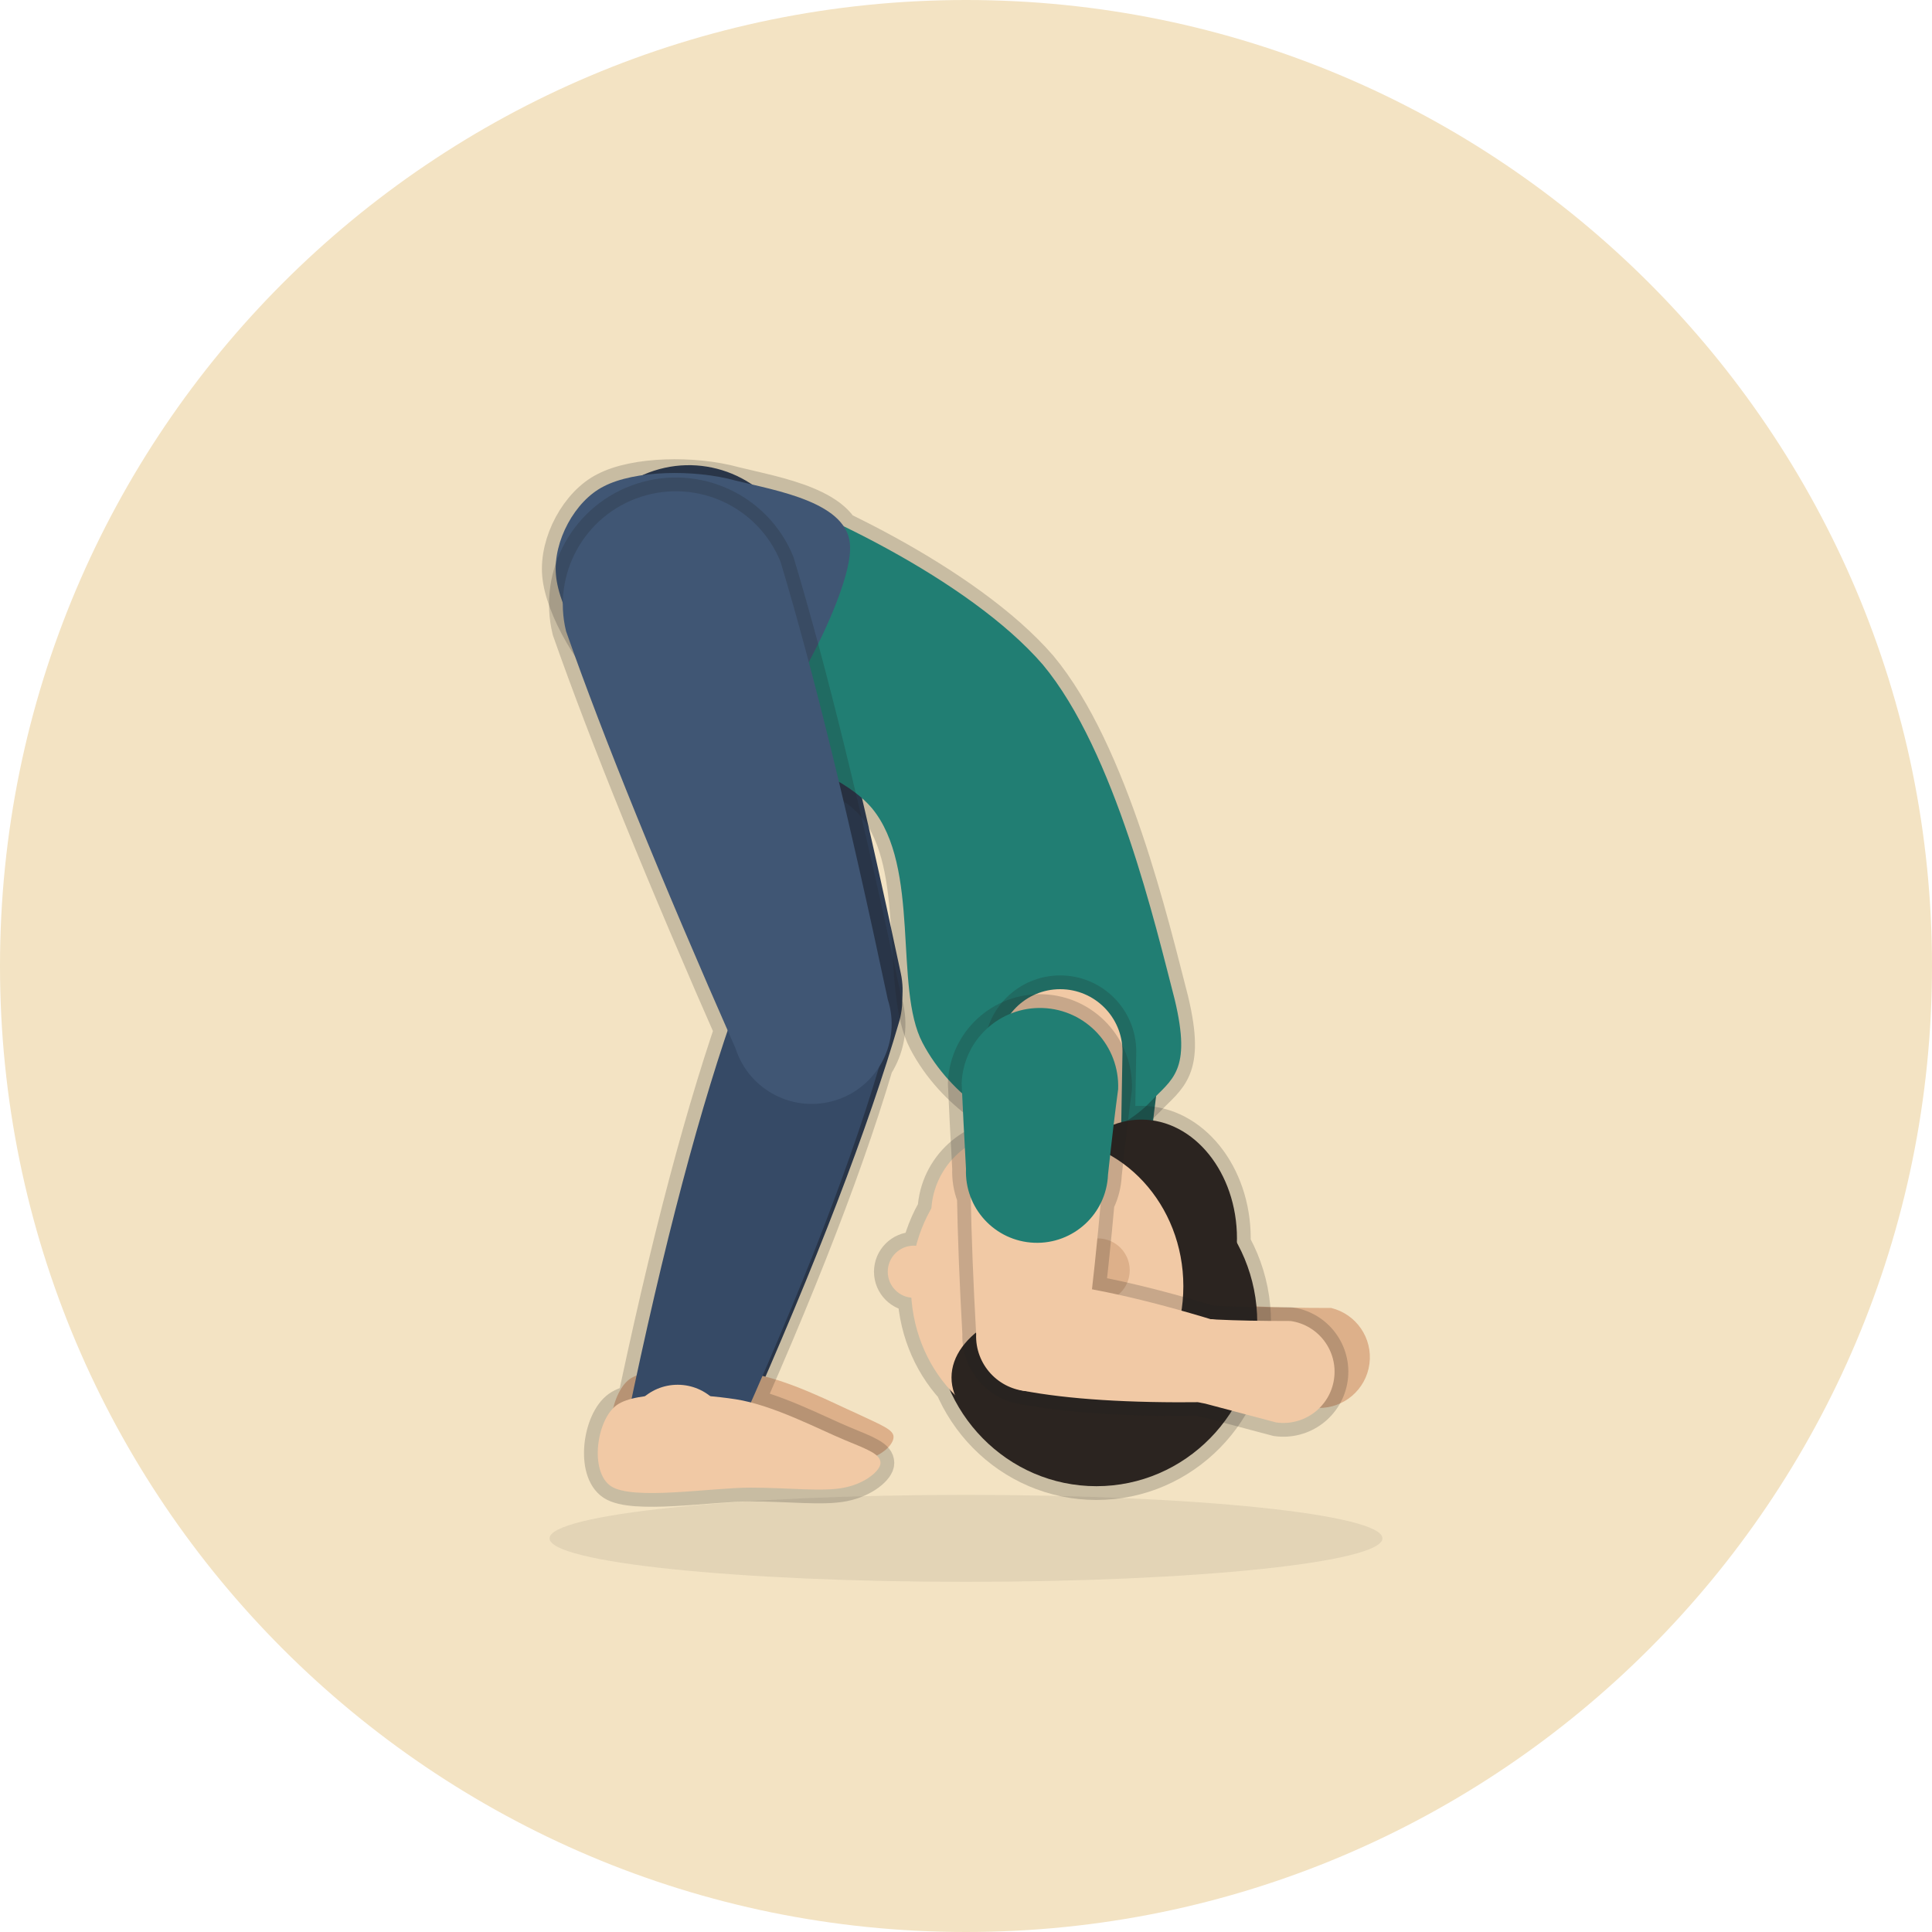
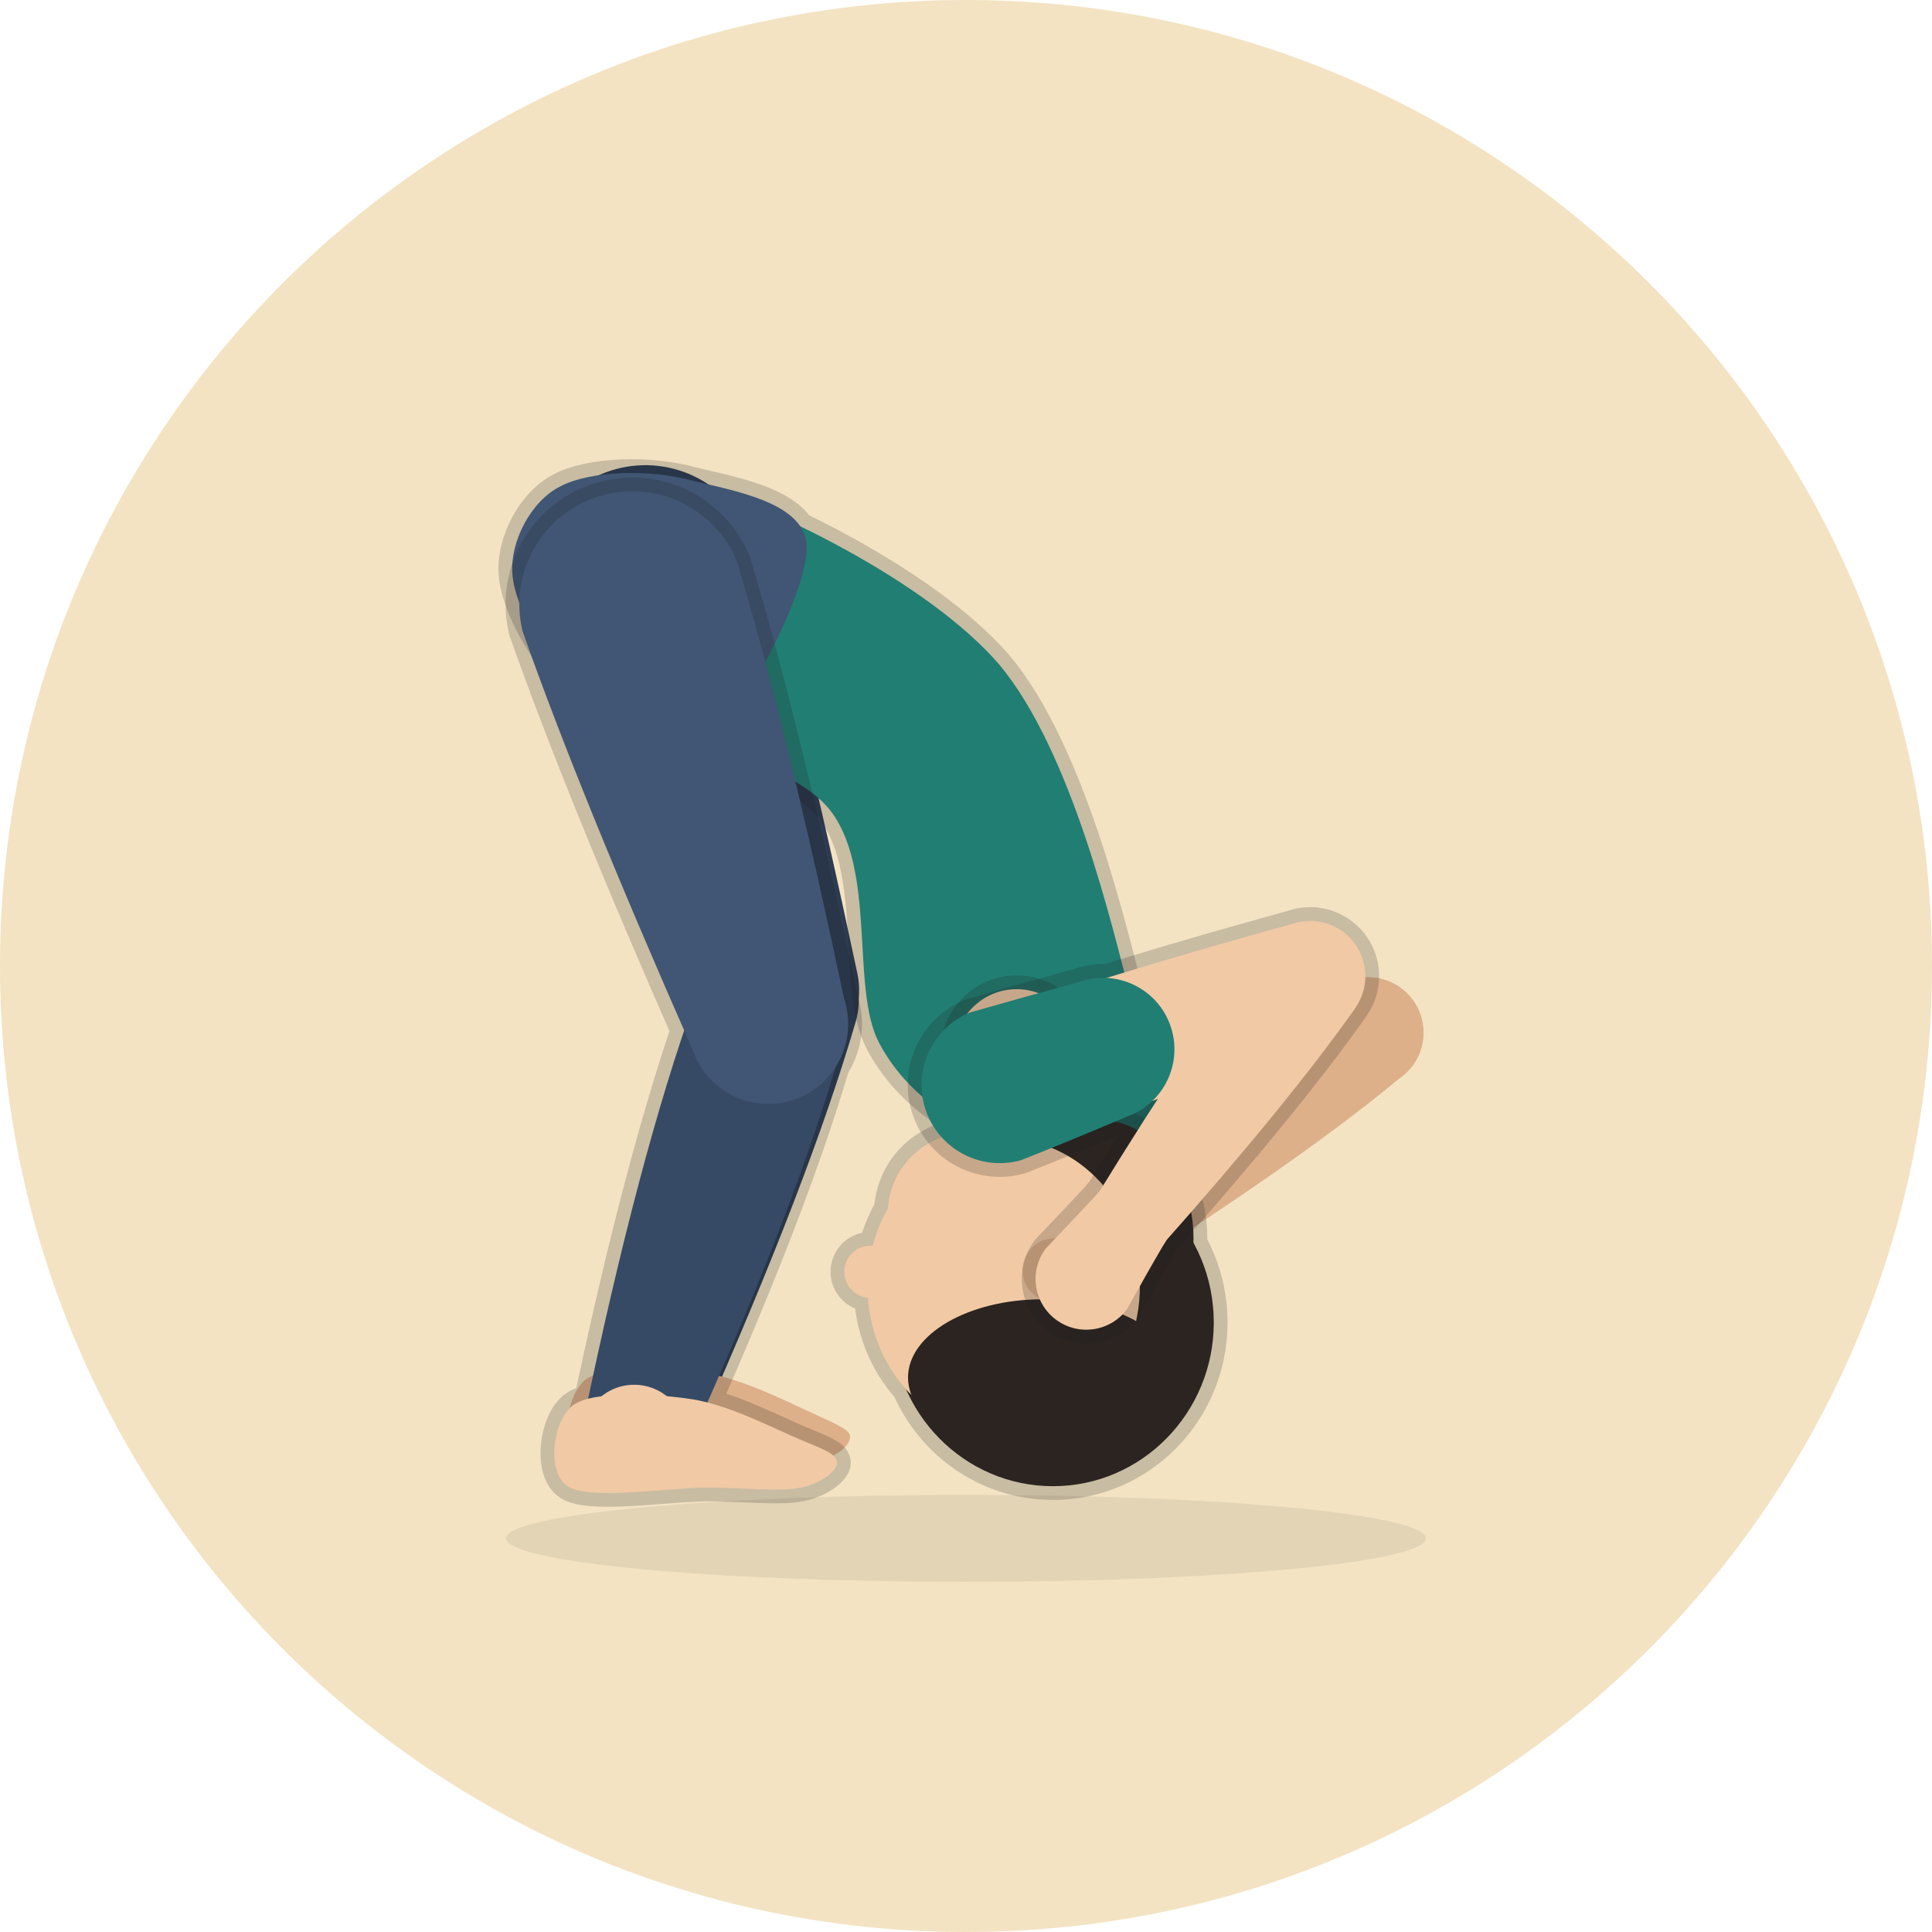
<svg xmlns="http://www.w3.org/2000/svg" viewBox="0 0 200 200" width="400" height="400" role="img" aria-label="Standing figure in profile folded forward with knees bent and arms folded, hanging below the head.">
  <circle cx="100" cy="100" r="100" fill="#F3E3C3" />
  <clipPath id="c15i7159">
    <circle cx="100" cy="100" r="100" />
  </clipPath>
  <g clip-path="url(#c15i7159)">
    <g transform="translate(100.0 157.0) scale(1.500)">
-       <ellipse cx="0" cy="1.5" rx="28.738" ry="3" fill="#20211F" opacity="0.08" />
+       <ellipse cx="0" cy="1.5" rx="31.739" ry="3" fill="#20211F" opacity="0.08" />
      <g>
-         <path d="M3.2 -30.8Q2.9 -24.2 3.5 -13.5A3.8 3.8 0 0 0 11.1 -13.2Q12.4 -23.9 12.6 -30.4A4.7 4.7 0 0 0 3.2 -30.8Z" fill="#DDB08A" />
-         <path d="M2.5 -30.8Q2.6 -28.6 2.8 -24.9A4.9 4.9 0 0 0 12.6 -24.6Q13.0 -28.2 13.3 -30.4A5.4 5.4 0 0 0 2.5 -30.8Z" fill="#1B6A61" />
-         <path d="M6.8 -9.6Q11.5 -8.7 19.4 -8.8A2.8 2.8 0 0 0 20.2 -14.4Q12.6 -16.7 7.8 -17.1A3.8 3.8 0 0 0 6.8 -9.6Z" fill="#DDB08A" />
-         <path d="M19.4 -8.7Q21.2 -8.3 24.3 -7.5A3.5 3.5 0 0 0 25.2 -14.4Q22.1 -14.4 20.2 -14.5A2.9 2.9 0 0 0 19.4 -8.7Z" fill="#DDB08A" />
+         <path d="M5.5 -25.9Q14.2 -27.0 28.2 -29.6A3.8 3.8 0 0 0 27.3 -37.2Q13.0 -36.4 4.3 -35.3A4.7 4.7 0 0 0 5.5 -25.9Z" fill="#DDB08A" />
+         <path d="M5.6 -25.2Q8.5 -25.8 13.3 -26.7A4.9 4.9 0 0 0 12.1 -36.4Q7.2 -36.1 4.3 -36.0A5.4 5.4 0 0 0 5.6 -25.2Z" fill="#1B6A61" />
+         <path d="M25.4 -36.4Q19.0 -31.6 9.5 -22.6A2.8 2.8 0 0 0 13.0 -18.2Q24.0 -25.3 30.1 -30.4A3.8 3.8 0 0 0 25.4 -36.4Z" fill="#DDB08A" />
+         <path d="M9.5 -22.7Q7.8 -21.7 5.2 -20.0A3.5 3.5 0 0 0 9.5 -14.6Q11.7 -16.8 13.1 -18.1A2.9 2.9 0 0 0 9.5 -22.7Z" fill="#DDB08A" />
      </g>
      <g>
-         <path d="M-14.7 -37.4Q-18.6 -26.7 -22.5 -8.4A3.7 3.7 0 0 0 -15.4 -6.1Q-7.8 -23.2 -4.6 -34.2A5.3 5.3 0 0 0 -14.7 -37.4Z" fill="#2C3B52" />
-         <path d="M-26.7 -62.9Q-22.8 -51.8 -14.9 -34.1A5.5 5.5 0 0 0 -4.5 -37.5Q-8.5 -56.4 -11.9 -67.7A7.8 7.8 0 0 0 -26.7 -62.9Z" fill="#2C3B52" />
-         <path d="M-19.0 -3.7A3.6 3.6 0.0 1 0 -19.0 -10.9A3.6 3.6 0.0 1 0 -19.0 -3.7Z" fill="#DDB08A" />
-         <path d="M-23.2 -9.5C-24.6 -8.5 -25.1 -4.8 -23.6 -3.9C-22.0 -2.9 -16.6 -3.8 -14.0 -3.8C-11.3 -3.7 -9.0 -3.5 -7.5 -3.8C-6.0 -4.0 -5.0 -4.9 -5.0 -5.5C-5.0 -6.0 -5.8 -6.3 -7.5 -7.1C-9.1 -7.8 -12.3 -9.5 -15.0 -9.9C-17.6 -10.3 -21.7 -10.5 -23.2 -9.5Z" fill="#DDB08A" />
+         <path d="M-17.7 -37.4Q-21.6 -26.7 -25.5 -8.4A3.7 3.7 0 0 0 -18.4 -6.1Q-10.8 -23.2 -7.6 -34.2A5.3 5.3 0 0 0 -17.7 -37.4Z" fill="#2C3B52" />
+         <path d="M-29.7 -62.9Q-25.8 -51.8 -17.9 -34.1A5.5 5.5 0 0 0 -7.5 -37.5Q-11.5 -56.4 -14.9 -67.7A7.8 7.8 0 0 0 -29.7 -62.9Z" fill="#2C3B52" />
+         <path d="M-22.0 -3.7A3.6 3.6 0.0 1 0 -22.0 -10.9A3.6 3.6 0.0 1 0 -22.0 -3.7Z" fill="#DDB08A" />
+         <path d="M-26.2 -9.5C-27.6 -8.5 -28.1 -4.8 -26.6 -3.9C-25.0 -2.9 -19.6 -3.8 -17.0 -3.8C-14.3 -3.7 -12.0 -3.5 -10.5 -3.8C-9.0 -4.0 -8.0 -4.9 -8.0 -5.5C-8.0 -6.0 -8.8 -6.3 -10.5 -7.1C-12.1 -7.8 -15.3 -9.5 -18.0 -9.9C-20.6 -10.3 -24.7 -10.5 -26.2 -9.5Z" fill="#DDB08A" />
      </g>
      <g>
-         <path d="M-16.0 -71.4C-10.9 -69.9 0.2 -64.7 5.3 -58.8C10.3 -52.8 13.1 -40.7 14.4 -35.7C15.6 -30.7 14.2 -30.2 12.7 -28.6C11.2 -27.0 8.0 -25.4 5.4 -26.1C2.8 -26.7 -1.0 -28.9 -3.0 -32.7C-5.0 -36.5 -3.1 -44.8 -6.5 -48.9C-9.9 -52.9 -20.4 -54.1 -23.6 -57.2C-26.7 -60.3 -26.7 -65.1 -25.5 -67.4C-24.2 -69.8 -21.2 -72.8 -16.0 -71.4ZM-15.9 -71.5C-13.1 -70.8 -8.0 -70.0 -8.0 -66.9C-7.9 -63.7 -12.9 -54.3 -15.5 -52.6C-18.2 -51.0 -21.6 -54.8 -23.7 -56.9C-25.9 -58.9 -28.1 -62.6 -28.3 -65.0C-28.5 -67.3 -27.0 -70.1 -25.0 -71.1C-22.9 -72.2 -18.8 -72.3 -15.9 -71.5Z" fill="#1E1F1D" stroke="#1E1F1D" stroke-width="1.9" stroke-linejoin="round" opacity="0.2" />
-         <path d="M-16.0 -71.4C-10.9 -69.9 0.2 -64.7 5.3 -58.8C10.3 -52.8 13.1 -40.7 14.4 -35.7C15.6 -30.7 14.2 -30.2 12.7 -28.6C11.2 -27.0 8.0 -25.4 5.4 -26.1C2.8 -26.7 -1.0 -28.9 -3.0 -32.7C-5.0 -36.5 -3.1 -44.8 -6.5 -48.9C-9.9 -52.9 -20.4 -54.1 -23.6 -57.2C-26.7 -60.3 -26.7 -65.1 -25.5 -67.4C-24.2 -69.8 -21.2 -72.8 -16.0 -71.4Z" fill="#217E73" />
-         <path d="M-15.9 -71.5C-13.1 -70.8 -8.0 -70.0 -8.0 -66.9C-7.9 -63.7 -12.9 -54.3 -15.5 -52.6C-18.2 -51.0 -21.6 -54.8 -23.7 -56.9C-25.9 -58.9 -28.1 -62.6 -28.3 -65.0C-28.5 -67.3 -27.0 -70.1 -25.0 -71.1C-22.9 -72.2 -18.8 -72.3 -15.9 -71.5Z" fill="#405674" />
+         <path d="M-19.0 -71.4C-13.9 -69.9 -2.8 -64.7 2.3 -58.8C7.3 -52.8 10.1 -40.7 11.4 -35.7C12.6 -30.7 11.2 -30.2 9.7 -28.6C8.2 -27.0 5.0 -25.4 2.4 -26.1C-0.2 -26.7 -4.0 -28.9 -6.0 -32.7C-8.0 -36.5 -6.1 -44.8 -9.5 -48.9C-12.9 -52.9 -23.4 -54.1 -26.6 -57.2C-29.7 -60.3 -29.7 -65.1 -28.5 -67.4C-27.2 -69.8 -24.2 -72.8 -19.0 -71.4ZM-18.9 -71.5C-16.1 -70.8 -11.0 -70.0 -11.0 -66.9C-10.9 -63.7 -15.9 -54.3 -18.5 -52.6C-21.2 -51.0 -24.6 -54.8 -26.7 -56.9C-28.9 -58.9 -31.1 -62.6 -31.3 -65.0C-31.5 -67.3 -30.0 -70.1 -28.0 -71.1C-25.9 -72.2 -21.8 -72.3 -18.9 -71.5Z" fill="#1E1F1D" stroke="#1E1F1D" stroke-width="1.9" stroke-linejoin="round" opacity="0.2" />
+         <path d="M-19.0 -71.4C-13.9 -69.9 -2.8 -64.7 2.3 -58.8C7.3 -52.8 10.1 -40.7 11.4 -35.7C12.6 -30.7 11.2 -30.2 9.7 -28.6C8.2 -27.0 5.0 -25.4 2.4 -26.1C-0.2 -26.7 -4.0 -28.9 -6.0 -32.7C-8.0 -36.5 -6.1 -44.8 -9.5 -48.9C-12.9 -52.9 -23.4 -54.1 -26.6 -57.2C-29.7 -60.3 -29.7 -65.1 -28.5 -67.4C-27.2 -69.8 -24.2 -72.8 -19.0 -71.4Z" fill="#217E73" />
+         <path d="M-18.9 -71.5C-16.1 -70.8 -11.0 -70.0 -11.0 -66.9C-10.9 -63.7 -15.9 -54.3 -18.5 -52.6C-21.2 -51.0 -24.6 -54.8 -26.7 -56.9C-28.9 -58.9 -31.1 -62.6 -31.3 -65.0C-31.5 -67.3 -30.0 -70.1 -28.0 -71.1C-25.9 -72.2 -21.8 -72.3 -18.9 -71.5Z" fill="#405674" />
      </g>
      <g>
-         <path d="M2.2 -32.1Q2.3 -25.9 2.5 -15.6A4.0 4.0 0 0 0 10.5 -15.6Q10.7 -25.9 10.8 -32.1A4.3 4.3 0 0 0 2.2 -32.1ZM12.1 -27.4A6.6 8.2 180.0 1 0 12.1 -11.0A6.6 8.2 180.0 1 0 12.1 -27.4ZM9.0 -24.7A11.1 11.3 180.0 1 0 9.0 -2.1A11.1 11.3 180.0 1 0 9.0 -24.7ZM5.6 -26.1A9.4 10.2 180.0 1 0 5.6 -5.7A9.4 10.2 180.0 1 0 5.6 -26.1ZM3.2 -15.3A5.6 5.6 0.0 1 0 3.2 -26.5A5.6 5.6 0.0 1 0 3.2 -15.3ZM-3.6 -15.1A1.8 1.8 0.0 1 0 -3.6 -18.7A1.8 1.8 0.0 1 0 -3.6 -15.1ZM8.3 -15.0A9.3 5.4 180.0 1 0 8.3 -4.2A9.3 5.4 180.0 1 0 8.3 -15.0ZM9.1 -14.8A2.2 2.2 0.0 1 0 9.1 -19.2A2.2 2.2 0.0 1 0 9.1 -14.8Z" fill="#1E1F1D" stroke="#1E1F1D" stroke-width="1.9" stroke-linejoin="round" opacity="0.2" />
-         <path d="M2.2 -32.1Q2.3 -25.9 2.5 -15.6A4.0 4.0 0 0 0 10.5 -15.6Q10.7 -25.9 10.8 -32.1A4.3 4.3 0 0 0 2.2 -32.1Z" fill="#F1C9A5" />
-         <path d="M12.1 -27.4A6.6 8.2 180.0 1 0 12.1 -11.0A6.6 8.2 180.0 1 0 12.1 -27.4Z" fill="#2B2420" />
-         <path d="M9.0 -24.7A11.1 11.3 180.0 1 0 9.0 -2.1A11.1 11.3 180.0 1 0 9.0 -24.7Z" fill="#2B2420" />
-         <path d="M5.6 -26.1A9.4 10.2 180.0 1 0 5.6 -5.7A9.4 10.2 180.0 1 0 5.6 -26.1Z" fill="#F1C9A5" />
-         <path d="M3.2 -15.3A5.6 5.6 0.0 1 0 3.2 -26.5A5.6 5.6 0.0 1 0 3.2 -15.3Z" fill="#F1C9A5" />
-         <path d="M-3.6 -15.1A1.8 1.8 0.0 1 0 -3.6 -18.7A1.8 1.8 0.0 1 0 -3.6 -15.1Z" fill="#F1C9A5" />
-         <path d="M8.3 -15.0A9.3 5.4 180.0 1 0 8.3 -4.2A9.3 5.4 180.0 1 0 8.3 -15.0Z" fill="#2B2420" />
-         <path d="M9.1 -14.8A2.2 2.2 0.0 1 0 9.1 -19.2A2.2 2.2 0.0 1 0 9.1 -14.8Z" fill="#DDB08A" />
+         <path d="M-0.8 -32.1Q-0.7 -25.9 -0.5 -15.6A4.0 4.0 0 0 0 7.5 -15.6Q7.7 -25.9 7.8 -32.1A4.3 4.3 0 0 0 -0.8 -32.1ZM9.1 -27.4A6.6 8.2 180.0 1 0 9.1 -11.0A6.6 8.2 180.0 1 0 9.1 -27.4ZM6.0 -24.7A11.1 11.3 180.0 1 0 6.0 -2.1A11.1 11.3 180.0 1 0 6.0 -24.7ZM2.6 -26.1A9.4 10.2 180.0 1 0 2.6 -5.7A9.4 10.2 180.0 1 0 2.6 -26.1ZM0.2 -15.3A5.6 5.6 0.0 1 0 0.2 -26.5A5.6 5.6 0.0 1 0 0.2 -15.3ZM-6.6 -15.1A1.8 1.8 0.0 1 0 -6.6 -18.7A1.8 1.8 0.0 1 0 -6.6 -15.1ZM5.3 -15.0A9.3 5.4 180.0 1 0 5.3 -4.2A9.3 5.4 180.0 1 0 5.3 -15.0ZM6.1 -14.8A2.2 2.2 0.0 1 0 6.1 -19.2A2.2 2.2 0.0 1 0 6.1 -14.8Z" fill="#1E1F1D" stroke="#1E1F1D" stroke-width="1.9" stroke-linejoin="round" opacity="0.2" />
+         <path d="M-0.8 -32.1Q-0.7 -25.9 -0.5 -15.6A4.0 4.0 0 0 0 7.5 -15.6Q7.7 -25.9 7.8 -32.1A4.3 4.3 0 0 0 -0.8 -32.1Z" fill="#F1C9A5" />
+         <path d="M9.1 -27.4A6.6 8.2 180.0 1 0 9.1 -11.0A6.6 8.2 180.0 1 0 9.1 -27.4Z" fill="#2B2420" />
+         <path d="M6.0 -24.7A11.1 11.3 180.0 1 0 6.0 -2.1A11.1 11.3 180.0 1 0 6.0 -24.7Z" fill="#2B2420" />
+         <path d="M2.6 -26.1A9.4 10.2 180.0 1 0 2.6 -5.7A9.4 10.2 180.0 1 0 2.6 -26.1Z" fill="#F1C9A5" />
+         <path d="M0.2 -15.3A5.6 5.6 0.0 1 0 0.2 -26.5A5.6 5.6 0.0 1 0 0.2 -15.3Z" fill="#F1C9A5" />
+         <path d="M-6.6 -15.1A1.8 1.8 0.0 1 0 -6.6 -18.7A1.8 1.8 0.0 1 0 -6.6 -15.1Z" fill="#F1C9A5" />
+         <path d="M5.3 -15.0A9.3 5.4 180.0 1 0 5.3 -4.2A9.3 5.4 180.0 1 0 5.3 -15.0Z" fill="#2B2420" />
+         <path d="M6.1 -14.8A2.2 2.2 0.0 1 0 6.1 -19.2A2.2 2.2 0.0 1 0 6.1 -14.8Z" fill="#DDB08A" />
      </g>
      <g>
-         <path d="M-15.7 -35.7Q-19.6 -24.9 -23.4 -6.6A3.7 3.7 0 0 0 -16.4 -4.4Q-8.7 -21.4 -5.6 -32.4A5.3 5.3 0 0 0 -15.7 -35.7ZM-27.6 -61.1Q-23.7 -50.0 -15.9 -32.3A5.5 5.5 0 0 0 -5.4 -35.7Q-9.4 -54.6 -12.8 -65.9A7.8 7.8 0 0 0 -27.6 -61.1ZM-19.9 -1.9A3.6 3.6 0.0 1 0 -19.9 -9.1A3.6 3.6 0.0 1 0 -19.9 -1.9ZM-24.1 -7.7C-25.5 -6.7 -26.0 -3.1 -24.5 -2.1C-23.0 -1.1 -17.6 -2.0 -14.9 -2.0C-12.2 -2.0 -9.9 -1.7 -8.4 -2.0C-6.9 -2.3 -5.9 -3.2 -5.9 -3.7C-5.9 -4.3 -6.7 -4.6 -8.4 -5.3C-10.1 -6.0 -13.3 -7.7 -15.9 -8.1C-18.5 -8.5 -22.7 -8.7 -24.1 -7.7Z" fill="#1E1F1D" stroke="#1E1F1D" stroke-width="1.9" stroke-linejoin="round" opacity="0.2" />
-         <path d="M-15.7 -35.7Q-19.6 -24.9 -23.4 -6.6A3.7 3.7 0 0 0 -16.4 -4.4Q-8.7 -21.4 -5.6 -32.4A5.3 5.3 0 0 0 -15.7 -35.7Z" fill="#364A66" />
-         <path d="M-27.6 -61.1Q-23.7 -50.0 -15.9 -32.3A5.5 5.5 0 0 0 -5.4 -35.7Q-9.4 -54.6 -12.8 -65.9A7.8 7.8 0 0 0 -27.6 -61.1Z" fill="#405674" />
-         <path d="M-19.9 -1.9A3.6 3.6 0.0 1 0 -19.9 -9.1A3.6 3.6 0.0 1 0 -19.9 -1.9Z" fill="#F1C9A5" />
-         <path d="M-24.1 -7.7C-25.5 -6.7 -26.0 -3.1 -24.5 -2.1C-23.0 -1.1 -17.6 -2.0 -14.9 -2.0C-12.2 -2.0 -9.9 -1.7 -8.4 -2.0C-6.9 -2.3 -5.9 -3.2 -5.9 -3.7C-5.9 -4.3 -6.7 -4.6 -8.4 -5.3C-10.1 -6.0 -13.3 -7.7 -15.9 -8.1C-18.5 -8.5 -22.7 -8.7 -24.1 -7.7Z" fill="#F1C9A5" />
+         <path d="M-18.7 -35.7Q-22.6 -24.9 -26.4 -6.6A3.7 3.7 0 0 0 -19.4 -4.4Q-11.7 -21.4 -8.6 -32.4A5.3 5.3 0 0 0 -18.7 -35.7ZM-30.6 -61.1Q-26.7 -50.0 -18.9 -32.3A5.5 5.5 0 0 0 -8.4 -35.7Q-12.4 -54.6 -15.8 -65.9A7.8 7.8 0 0 0 -30.6 -61.1ZM-22.9 -1.9A3.6 3.6 0.0 1 0 -22.9 -9.1A3.6 3.6 0.0 1 0 -22.9 -1.9ZM-27.1 -7.7C-28.5 -6.7 -29.0 -3.1 -27.5 -2.1C-26.0 -1.1 -20.6 -2.0 -17.9 -2.0C-15.2 -2.0 -12.9 -1.7 -11.4 -2.0C-9.9 -2.3 -8.9 -3.2 -8.9 -3.7C-8.9 -4.3 -9.7 -4.6 -11.4 -5.3C-13.1 -6.0 -16.3 -7.7 -18.9 -8.1C-21.5 -8.5 -25.7 -8.7 -27.1 -7.7Z" fill="#1E1F1D" stroke="#1E1F1D" stroke-width="1.9" stroke-linejoin="round" opacity="0.2" />
+         <path d="M-18.7 -35.7Q-22.6 -24.9 -26.4 -6.6A3.7 3.7 0 0 0 -19.4 -4.4Q-11.7 -21.4 -8.6 -32.4A5.3 5.3 0 0 0 -18.7 -35.7Z" fill="#364A66" />
+         <path d="M-30.6 -61.1Q-26.7 -50.0 -18.9 -32.3A5.5 5.5 0 0 0 -8.4 -35.7Q-12.4 -54.6 -15.8 -65.9A7.8 7.8 0 0 0 -30.6 -61.1Z" fill="#405674" />
+         <path d="M-22.9 -1.9A3.6 3.6 0.0 1 0 -22.9 -9.1A3.6 3.6 0.0 1 0 -22.9 -1.9Z" fill="#F1C9A5" />
+         <path d="M-27.1 -7.7C-28.5 -6.7 -29.0 -3.1 -27.5 -2.1C-26.0 -1.1 -20.6 -2.0 -17.9 -2.0C-15.2 -2.0 -12.9 -1.7 -11.4 -2.0C-9.9 -2.3 -8.9 -3.2 -8.9 -3.7C-8.9 -4.3 -9.7 -4.6 -11.4 -5.3C-13.1 -6.0 -16.3 -7.7 -18.9 -8.1C-21.5 -8.5 -25.7 -8.7 -27.1 -7.7Z" fill="#F1C9A5" />
      </g>
      <g>
-         <path d="M0.4 -29.8Q0.1 -23.3 0.7 -12.6A3.8 3.8 0 0 0 8.3 -12.3Q9.6 -23.0 9.8 -29.5A4.7 4.7 0 0 0 0.4 -29.8ZM-0.3 -29.9Q-0.2 -27.6 -0.0 -24.0A4.9 4.9 0 0 0 9.8 -23.6Q10.2 -27.3 10.5 -29.5A5.4 5.4 0 0 0 -0.3 -29.9ZM3.9 -8.7Q8.6 -7.8 16.5 -7.9A2.8 2.8 0 0 0 17.3 -13.5Q9.8 -15.8 5.0 -16.2A3.8 3.8 0 0 0 3.9 -8.7ZM16.5 -7.8Q18.4 -7.3 21.4 -6.5A3.5 3.5 0 0 0 22.4 -13.5Q19.3 -13.5 17.3 -13.6A2.9 2.9 0 0 0 16.5 -7.8Z" fill="#1E1F1D" stroke="#1E1F1D" stroke-width="1.9" stroke-linejoin="round" opacity="0.2" />
-         <path d="M0.4 -29.8Q0.1 -23.3 0.7 -12.6A3.8 3.8 0 0 0 8.3 -12.3Q9.6 -23.0 9.8 -29.5A4.7 4.7 0 0 0 0.4 -29.8Z" fill="#F1C9A5" />
-         <path d="M-0.3 -29.9Q-0.2 -27.6 -0.0 -24.0A4.9 4.9 0 0 0 9.8 -23.6Q10.2 -27.3 10.5 -29.5A5.4 5.4 0 0 0 -0.3 -29.9Z" fill="#217E73" />
-         <path d="M3.9 -8.7Q8.6 -7.8 16.5 -7.9A2.8 2.8 0 0 0 17.3 -13.5Q9.8 -15.8 5.0 -16.2A3.8 3.8 0 0 0 3.9 -8.7Z" fill="#F1C9A5" />
-         <path d="M16.5 -7.8Q18.4 -7.3 21.4 -6.5A3.5 3.5 0 0 0 22.4 -13.5Q19.3 -13.5 17.3 -13.6A2.9 2.9 0 0 0 16.5 -7.8Z" fill="#F1C9A5" />
+         <path d="M3.6 -25.2Q11.9 -28.1 25.0 -33.7A3.8 3.8 0 0 0 22.5 -40.9Q8.7 -37.1 0.5 -34.1A4.7 4.7 0 0 0 3.6 -25.2ZM3.8 -24.6Q6.6 -25.7 11.1 -27.6A4.9 4.9 0 0 0 7.8 -36.9Q3.1 -35.6 0.3 -34.8A5.4 5.4 0 0 0 3.8 -24.6ZM20.7 -39.5Q15.8 -33.2 9.0 -22.1A2.8 2.8 0 0 0 13.5 -18.7Q22.2 -28.5 26.8 -35.0A3.8 3.8 0 0 0 20.7 -39.5ZM8.9 -22.1Q7.6 -20.7 5.5 -18.5A3.5 3.5 0 0 0 11.1 -14.3Q12.6 -17.0 13.6 -18.7A2.9 2.9 0 0 0 8.9 -22.1Z" fill="#1E1F1D" stroke="#1E1F1D" stroke-width="1.9" stroke-linejoin="round" opacity="0.2" />
+         <path d="M3.6 -25.2Q11.9 -28.1 25.0 -33.7A3.8 3.8 0 0 0 22.5 -40.9Q8.7 -37.1 0.5 -34.1A4.7 4.7 0 0 0 3.6 -25.2Z" fill="#F1C9A5" />
+         <path d="M3.8 -24.6Q6.6 -25.7 11.1 -27.6A4.9 4.9 0 0 0 7.8 -36.9Q3.1 -35.6 0.3 -34.8A5.4 5.4 0 0 0 3.8 -24.6Z" fill="#217E73" />
+         <path d="M20.7 -39.5Q15.8 -33.2 9.0 -22.1A2.8 2.8 0 0 0 13.5 -18.7Q22.2 -28.5 26.8 -35.0A3.8 3.8 0 0 0 20.7 -39.5Z" fill="#F1C9A5" />
+         <path d="M8.9 -22.1Q7.6 -20.7 5.5 -18.5A3.5 3.5 0 0 0 11.1 -14.3Q12.6 -17.0 13.6 -18.7A2.9 2.9 0 0 0 8.9 -22.1Z" fill="#F1C9A5" />
      </g>
    </g>
  </g>
</svg>
